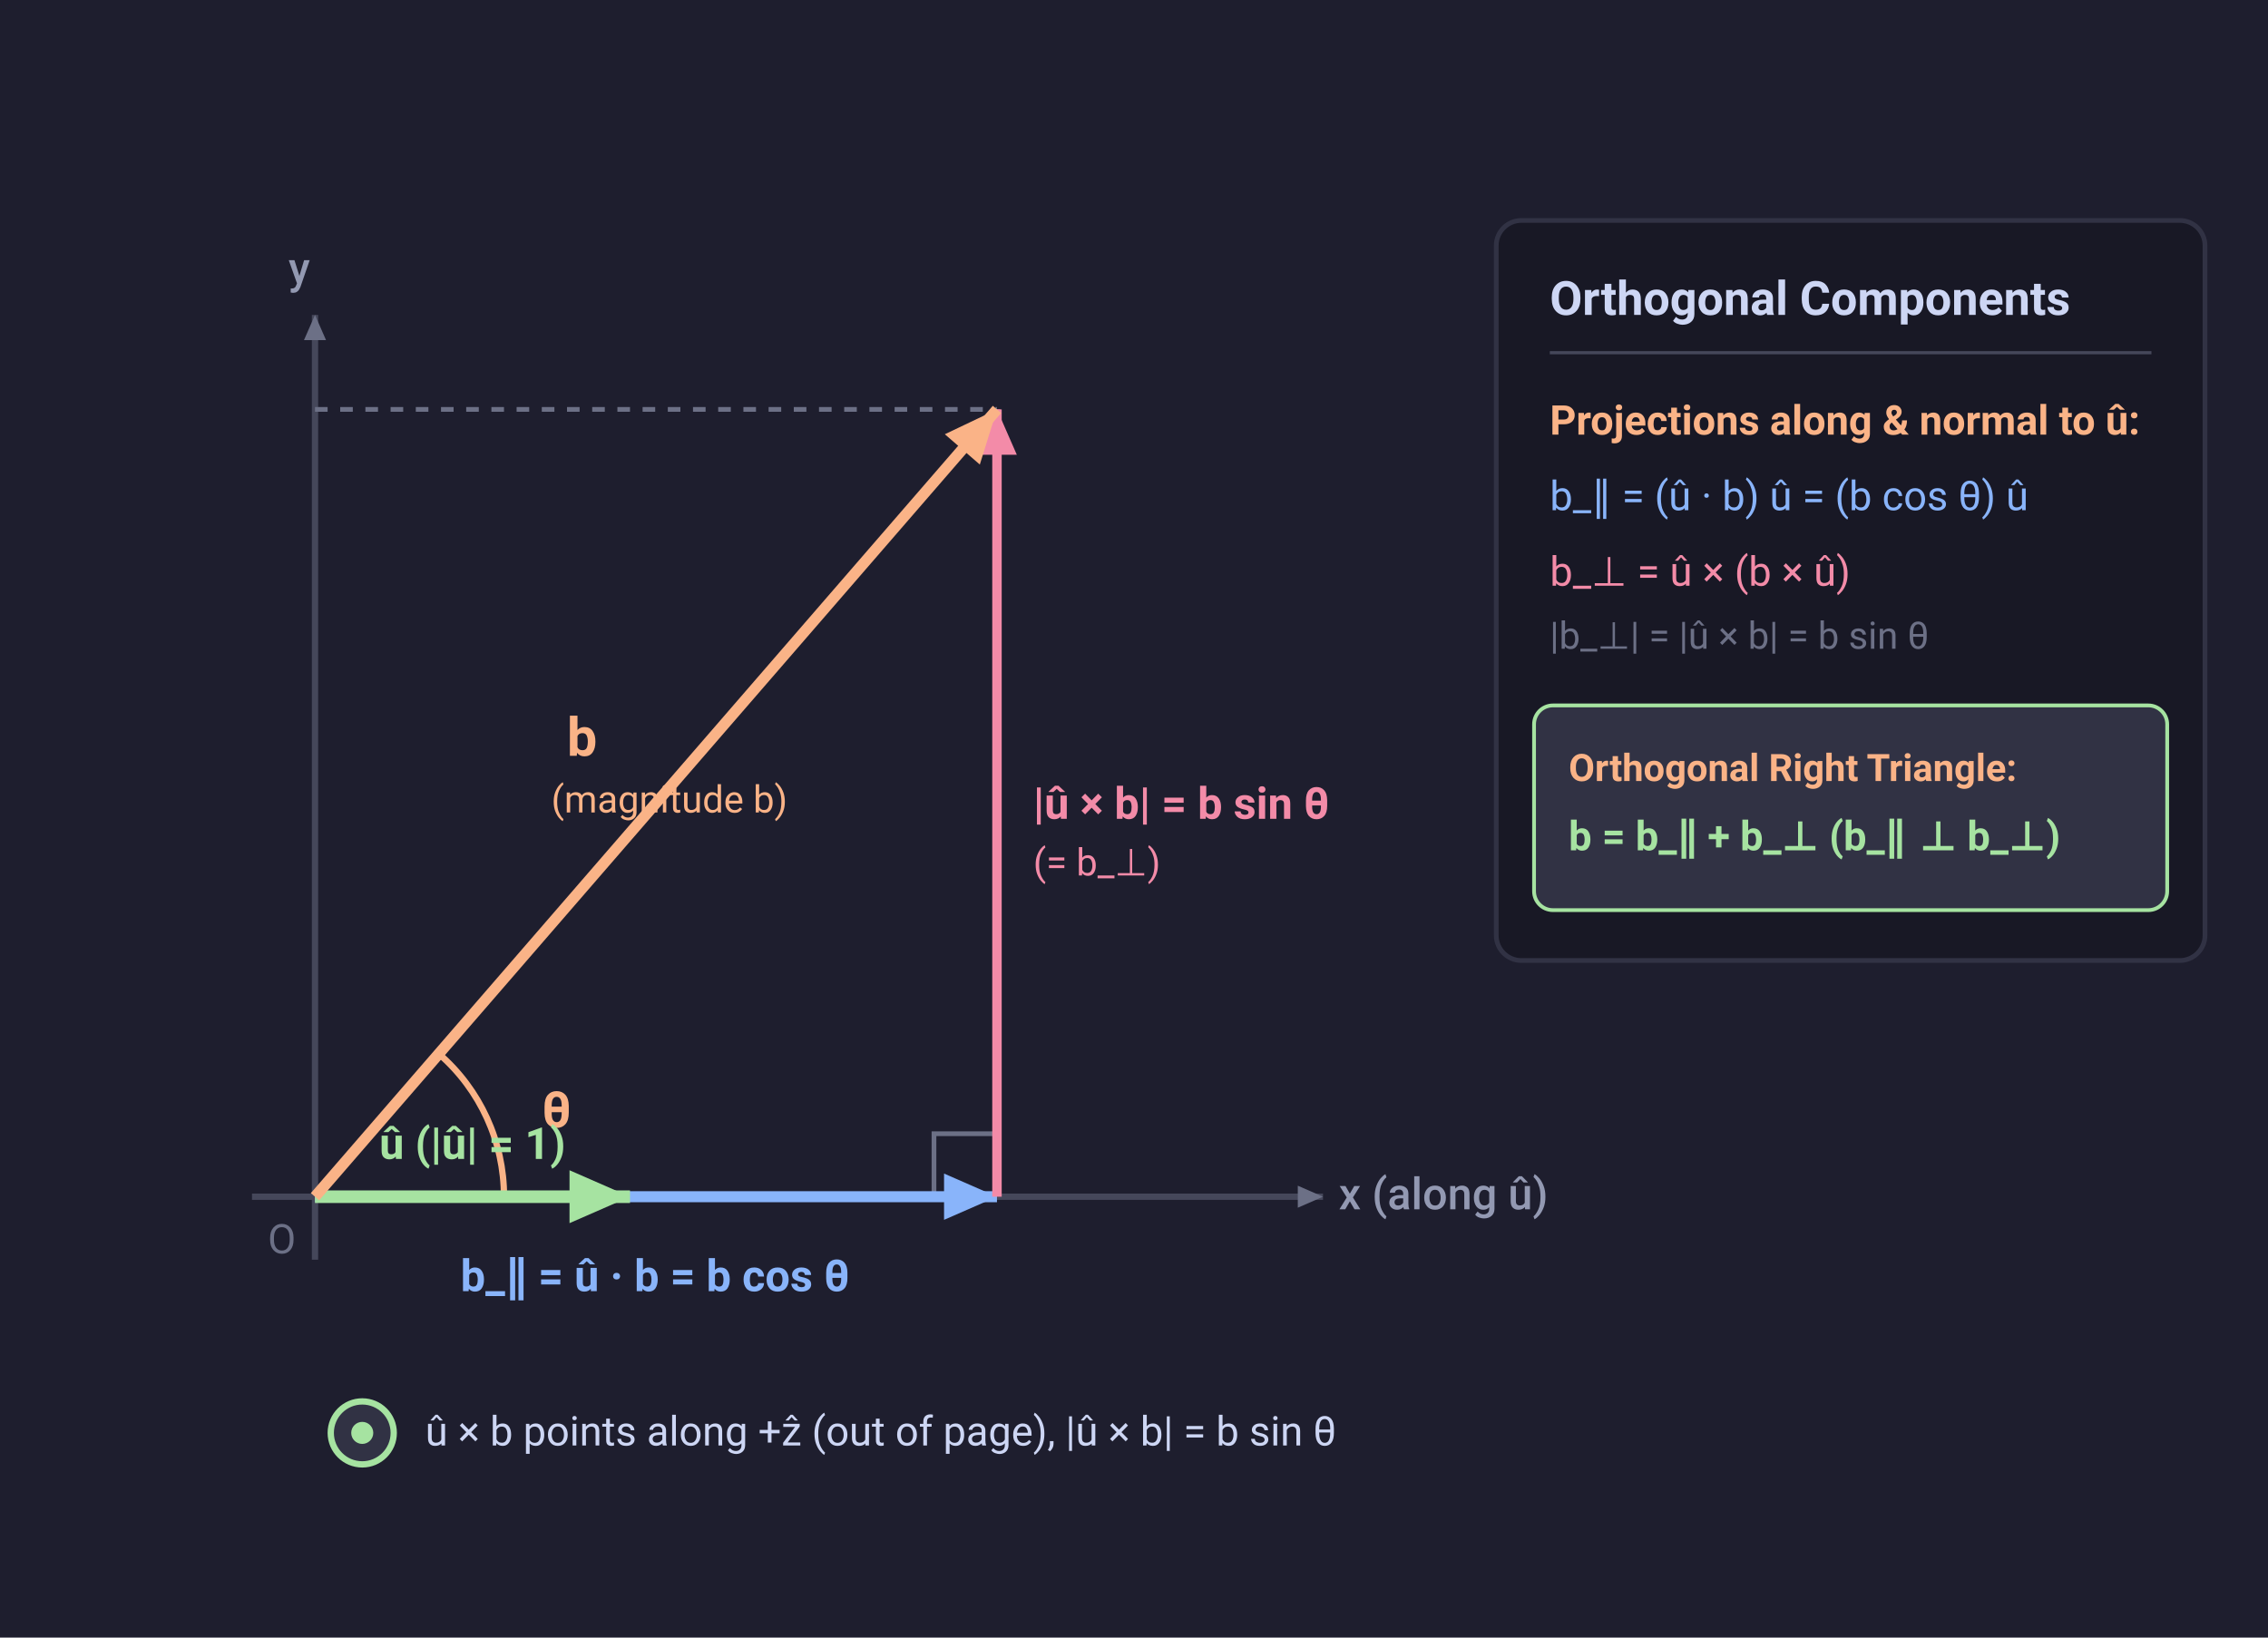
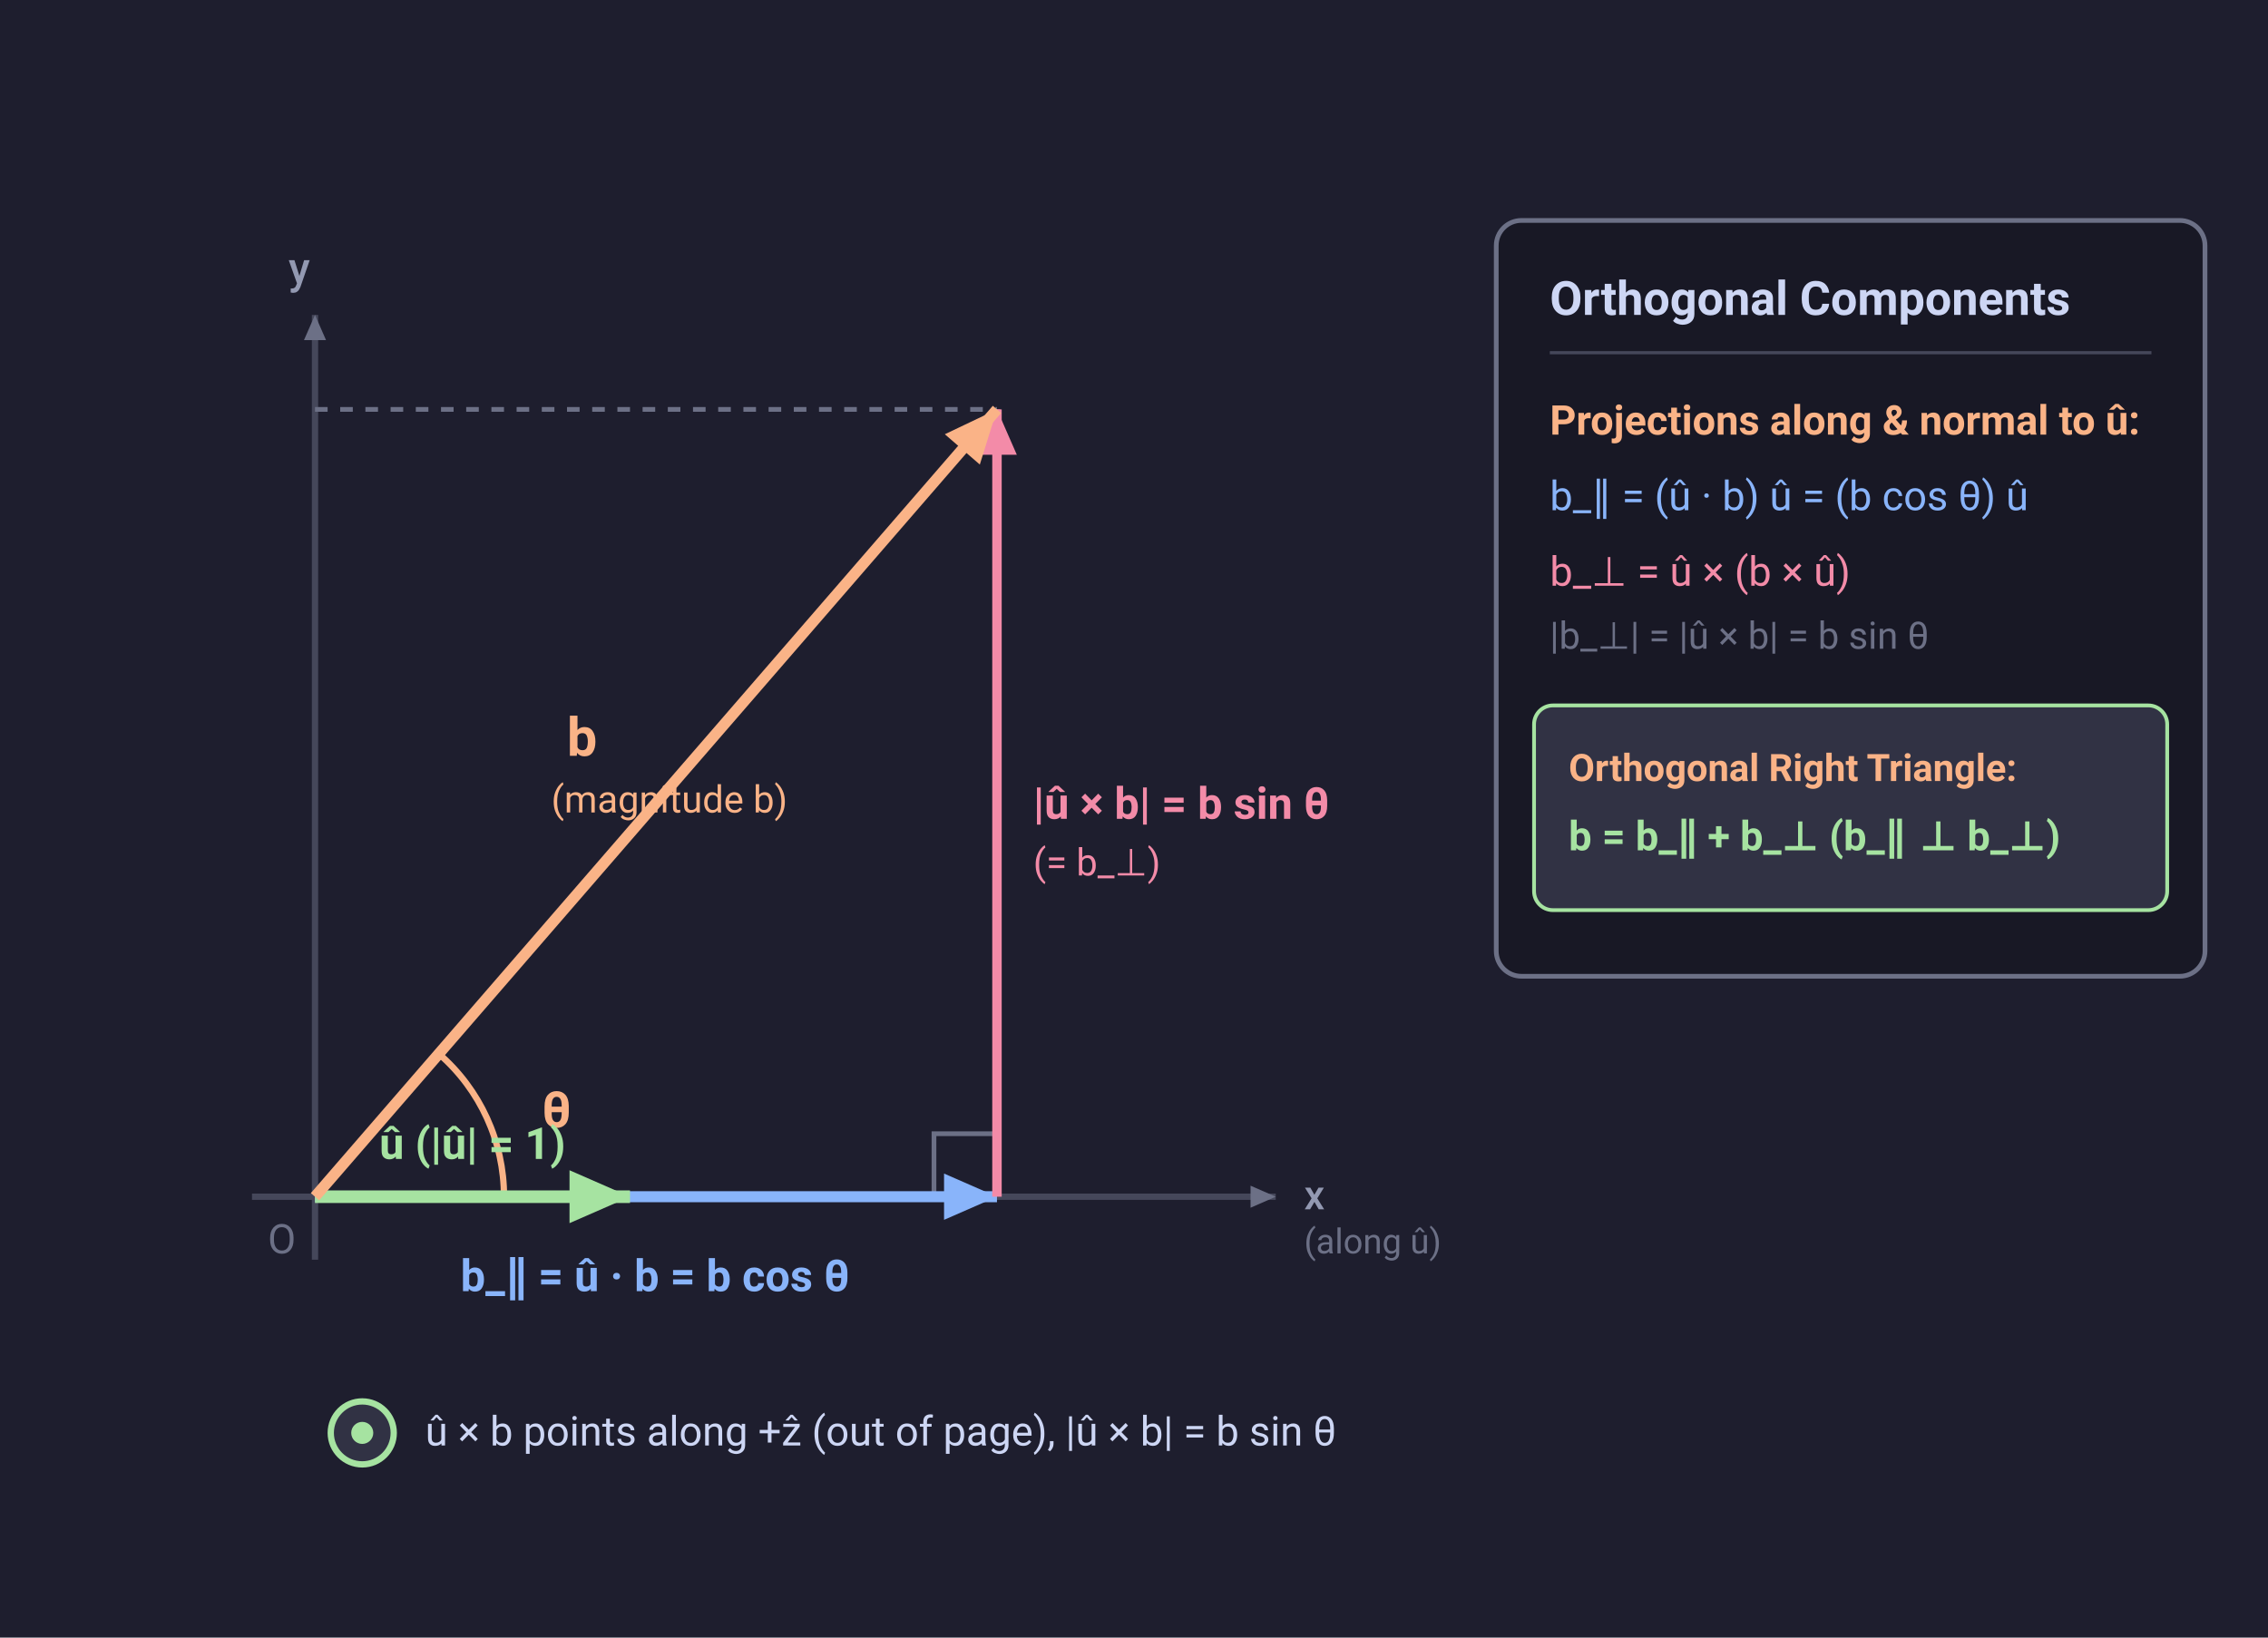
<svg xmlns="http://www.w3.org/2000/svg" viewBox="0 0 720 520" width="720" height="520">
  <defs>
    <marker id="arrow-blue" viewBox="0 0 10 10" refX="8" refY="5" markerWidth="6" markerHeight="6" orient="auto-start-reverse">
      <path d="M 0 1.5 L 8 5 L 0 8.5 z" fill="#89b4fa" />
    </marker>
    <marker id="arrow-orange" viewBox="0 0 10 10" refX="8" refY="5" markerWidth="6" markerHeight="6" orient="auto-start-reverse">
      <path d="M 0 1.5 L 8 5 L 0 8.5 z" fill="#fab387" />
    </marker>
    <marker id="arrow-red" viewBox="0 0 10 10" refX="8" refY="5" markerWidth="6" markerHeight="6" orient="auto-start-reverse">
      <path d="M 0 1.5 L 8 5 L 0 8.5 z" fill="#f38ba8" />
    </marker>
    <marker id="arrow-green" viewBox="0 0 10 10" refX="8" refY="5" markerWidth="6" markerHeight="6" orient="auto-start-reverse">
      <path d="M 0 1.5 L 8 5 L 0 8.5 z" fill="#a6e3a1" />
    </marker>
    <marker id="arrow-muted" viewBox="0 0 10 10" refX="8" refY="5" markerWidth="5" markerHeight="5" orient="auto-start-reverse">
      <path d="M 0 1.5 L 8 5 L 0 8.5 z" fill="#6c7086" />
    </marker>
  </defs>
  <rect width="720" height="520" fill="#1e1e2e" />
-   <line x1="80" y1="380" x2="420" y2="380" stroke="#45475a" stroke-width="2" marker-end="url(#arrow-muted)" />
-   <text x="425" y="384" fill="#9399b2" font-family="-apple-system, BlinkMacSystemFont, 'Segoe UI', Roboto, sans-serif" font-size="14" font-weight="500">x (along û)</text>
+   <line x1="80" y1="380" x2="405" y2="380" stroke="#45475a" stroke-width="2" marker-end="url(#arrow-muted)" />
+   <text x="414" y="384" fill="#9399b2" font-family="-apple-system, BlinkMacSystemFont, 'Segoe UI', Roboto, sans-serif" font-size="13" font-weight="500">x</text>
+   <text x="414" y="398" fill="#6c7086" font-family="-apple-system, BlinkMacSystemFont, 'Segoe UI', Roboto, sans-serif" font-size="11">(along û)</text>
  <line x1="100" y1="400" x2="100" y2="100" stroke="#45475a" stroke-width="2" marker-end="url(#arrow-muted)" />
  <text x="95" y="90" fill="#9399b2" font-family="-apple-system, BlinkMacSystemFont, 'Segoe UI', Roboto, sans-serif" font-size="14" font-weight="500" text-anchor="middle">y</text>
  <text x="85" y="398" fill="#6c7086" font-family="-apple-system, BlinkMacSystemFont, 'Segoe UI', Roboto, sans-serif" font-size="13">O</text>
  <path d="M 296.5 380 L 296.5 360 L 316.5 360" fill="none" stroke="#6c7086" stroke-width="1.5" />
  <line x1="316.5" y1="130" x2="316.5" y2="380" stroke="#f38ba8" stroke-width="2" stroke-dasharray="5 5" />
  <line x1="100" y1="130" x2="316.5" y2="130" stroke="#6c7086" stroke-width="1.5" stroke-dasharray="4 4" />
  <path d="M 160 380 A 60 60 0 0 0 139.3 334.6" fill="none" stroke="#fab387" stroke-width="2" />
  <text x="172" y="358" fill="#fab387" font-family="-apple-system, BlinkMacSystemFont, 'Segoe UI', Roboto, sans-serif" font-size="16" font-weight="600">θ</text>
  <line x1="100" y1="380" x2="316.5" y2="380" stroke="#89b4fa" stroke-width="3.5" marker-end="url(#arrow-blue)" />
  <text x="208" y="410" fill="#89b4fa" font-family="-apple-system, BlinkMacSystemFont, 'Segoe UI', Roboto, sans-serif" font-size="14" font-weight="600" text-anchor="middle">b_∥ = û · b = b cos θ</text>
  <line x1="316.5" y1="380" x2="316.5" y2="130" stroke="#f38ba8" stroke-width="3" marker-end="url(#arrow-red)" />
  <text x="328" y="260" fill="#f38ba8" font-family="-apple-system, BlinkMacSystemFont, 'Segoe UI', Roboto, sans-serif" font-size="14" font-weight="600">|û × b| = b sin θ</text>
  <text x="328" y="278" fill="#f38ba8" font-family="-apple-system, BlinkMacSystemFont, 'Segoe UI', Roboto, sans-serif" font-size="12">(= b_⊥)</text>
  <line x1="100" y1="380" x2="200" y2="380" stroke="#a6e3a1" stroke-width="4" marker-end="url(#arrow-green)" />
  <text x="150" y="368" fill="#a6e3a1" font-family="-apple-system, BlinkMacSystemFont, 'Segoe UI', Roboto, sans-serif" font-size="14" font-weight="700" text-anchor="middle">û (|û| = 1)</text>
  <line x1="100" y1="380" x2="316.5" y2="130" stroke="#fab387" stroke-width="3.5" marker-end="url(#arrow-orange)" />
  <text x="180" y="240" fill="#fab387" font-family="-apple-system, BlinkMacSystemFont, 'Segoe UI', Roboto, sans-serif" font-size="17" font-weight="700">b</text>
  <text x="175" y="258" fill="#fab387" font-family="-apple-system, BlinkMacSystemFont, 'Segoe UI', Roboto, sans-serif" font-size="12">(magnitude b)</text>
  <g transform="translate(100, 455)">
    <circle cx="15" cy="0" r="10" fill="#313244" stroke="#a6e3a1" stroke-width="2" />
    <circle cx="15" cy="0" r="3.5" fill="#a6e3a1" />
    <text x="35" y="4" fill="#cdd6f4" font-family="-apple-system, BlinkMacSystemFont, 'Segoe UI', Roboto, sans-serif" font-size="13">û × b points along +ẑ (out of page), |û × b| = b sin θ</text>
  </g>
-   <rect x="475" y="70" width="225" height="235" rx="8" fill="#181825" stroke="#313244" stroke-width="1.5" />
+   <rect x="475" y="70" width="225" height="240" rx="8" fill="#181825" stroke="#6c7086" stroke-width="1.5" />
  <text x="492" y="100" fill="#cdd6f4" font-family="-apple-system, BlinkMacSystemFont, 'Segoe UI', Roboto, sans-serif" font-size="15" font-weight="700">Orthogonal Components</text>
  <line x1="492" y1="112" x2="683" y2="112" stroke="#45475a" stroke-width="1" />
  <text x="492" y="138" fill="#fab387" font-family="-apple-system, BlinkMacSystemFont, 'Segoe UI', Roboto, sans-serif" font-size="13" font-weight="600">Projections along &amp; normal to û:</text>
  <text x="492" y="162" fill="#89b4fa" font-family="-apple-system, BlinkMacSystemFont, 'Segoe UI', Roboto, sans-serif" font-size="13">b_∥ = (û · b) û = (b cos θ) û</text>
  <text x="492" y="186" fill="#f38ba8" font-family="-apple-system, BlinkMacSystemFont, 'Segoe UI', Roboto, sans-serif" font-size="13">b_⊥ = û × (b × û)</text>
  <text x="492" y="206" fill="#6c7086" font-family="-apple-system, BlinkMacSystemFont, 'Segoe UI', Roboto, sans-serif" font-size="12">|b_⊥| = |û × b| = b sin θ</text>
  <rect x="487" y="224" width="201" height="65" rx="6" fill="#313244" stroke="#a6e3a1" stroke-width="1.2" />
  <text x="498" y="248" fill="#fab387" font-family="-apple-system, BlinkMacSystemFont, 'Segoe UI', Roboto, sans-serif" font-size="12" font-weight="600">Orthogonal Right Triangle:</text>
  <text x="498" y="270" fill="#a6e3a1" font-family="-apple-system, BlinkMacSystemFont, 'Segoe UI', Roboto, sans-serif" font-size="13" font-weight="700">b = b_∥ + b_⊥   (b_∥ ⊥ b_⊥)</text>
</svg>
